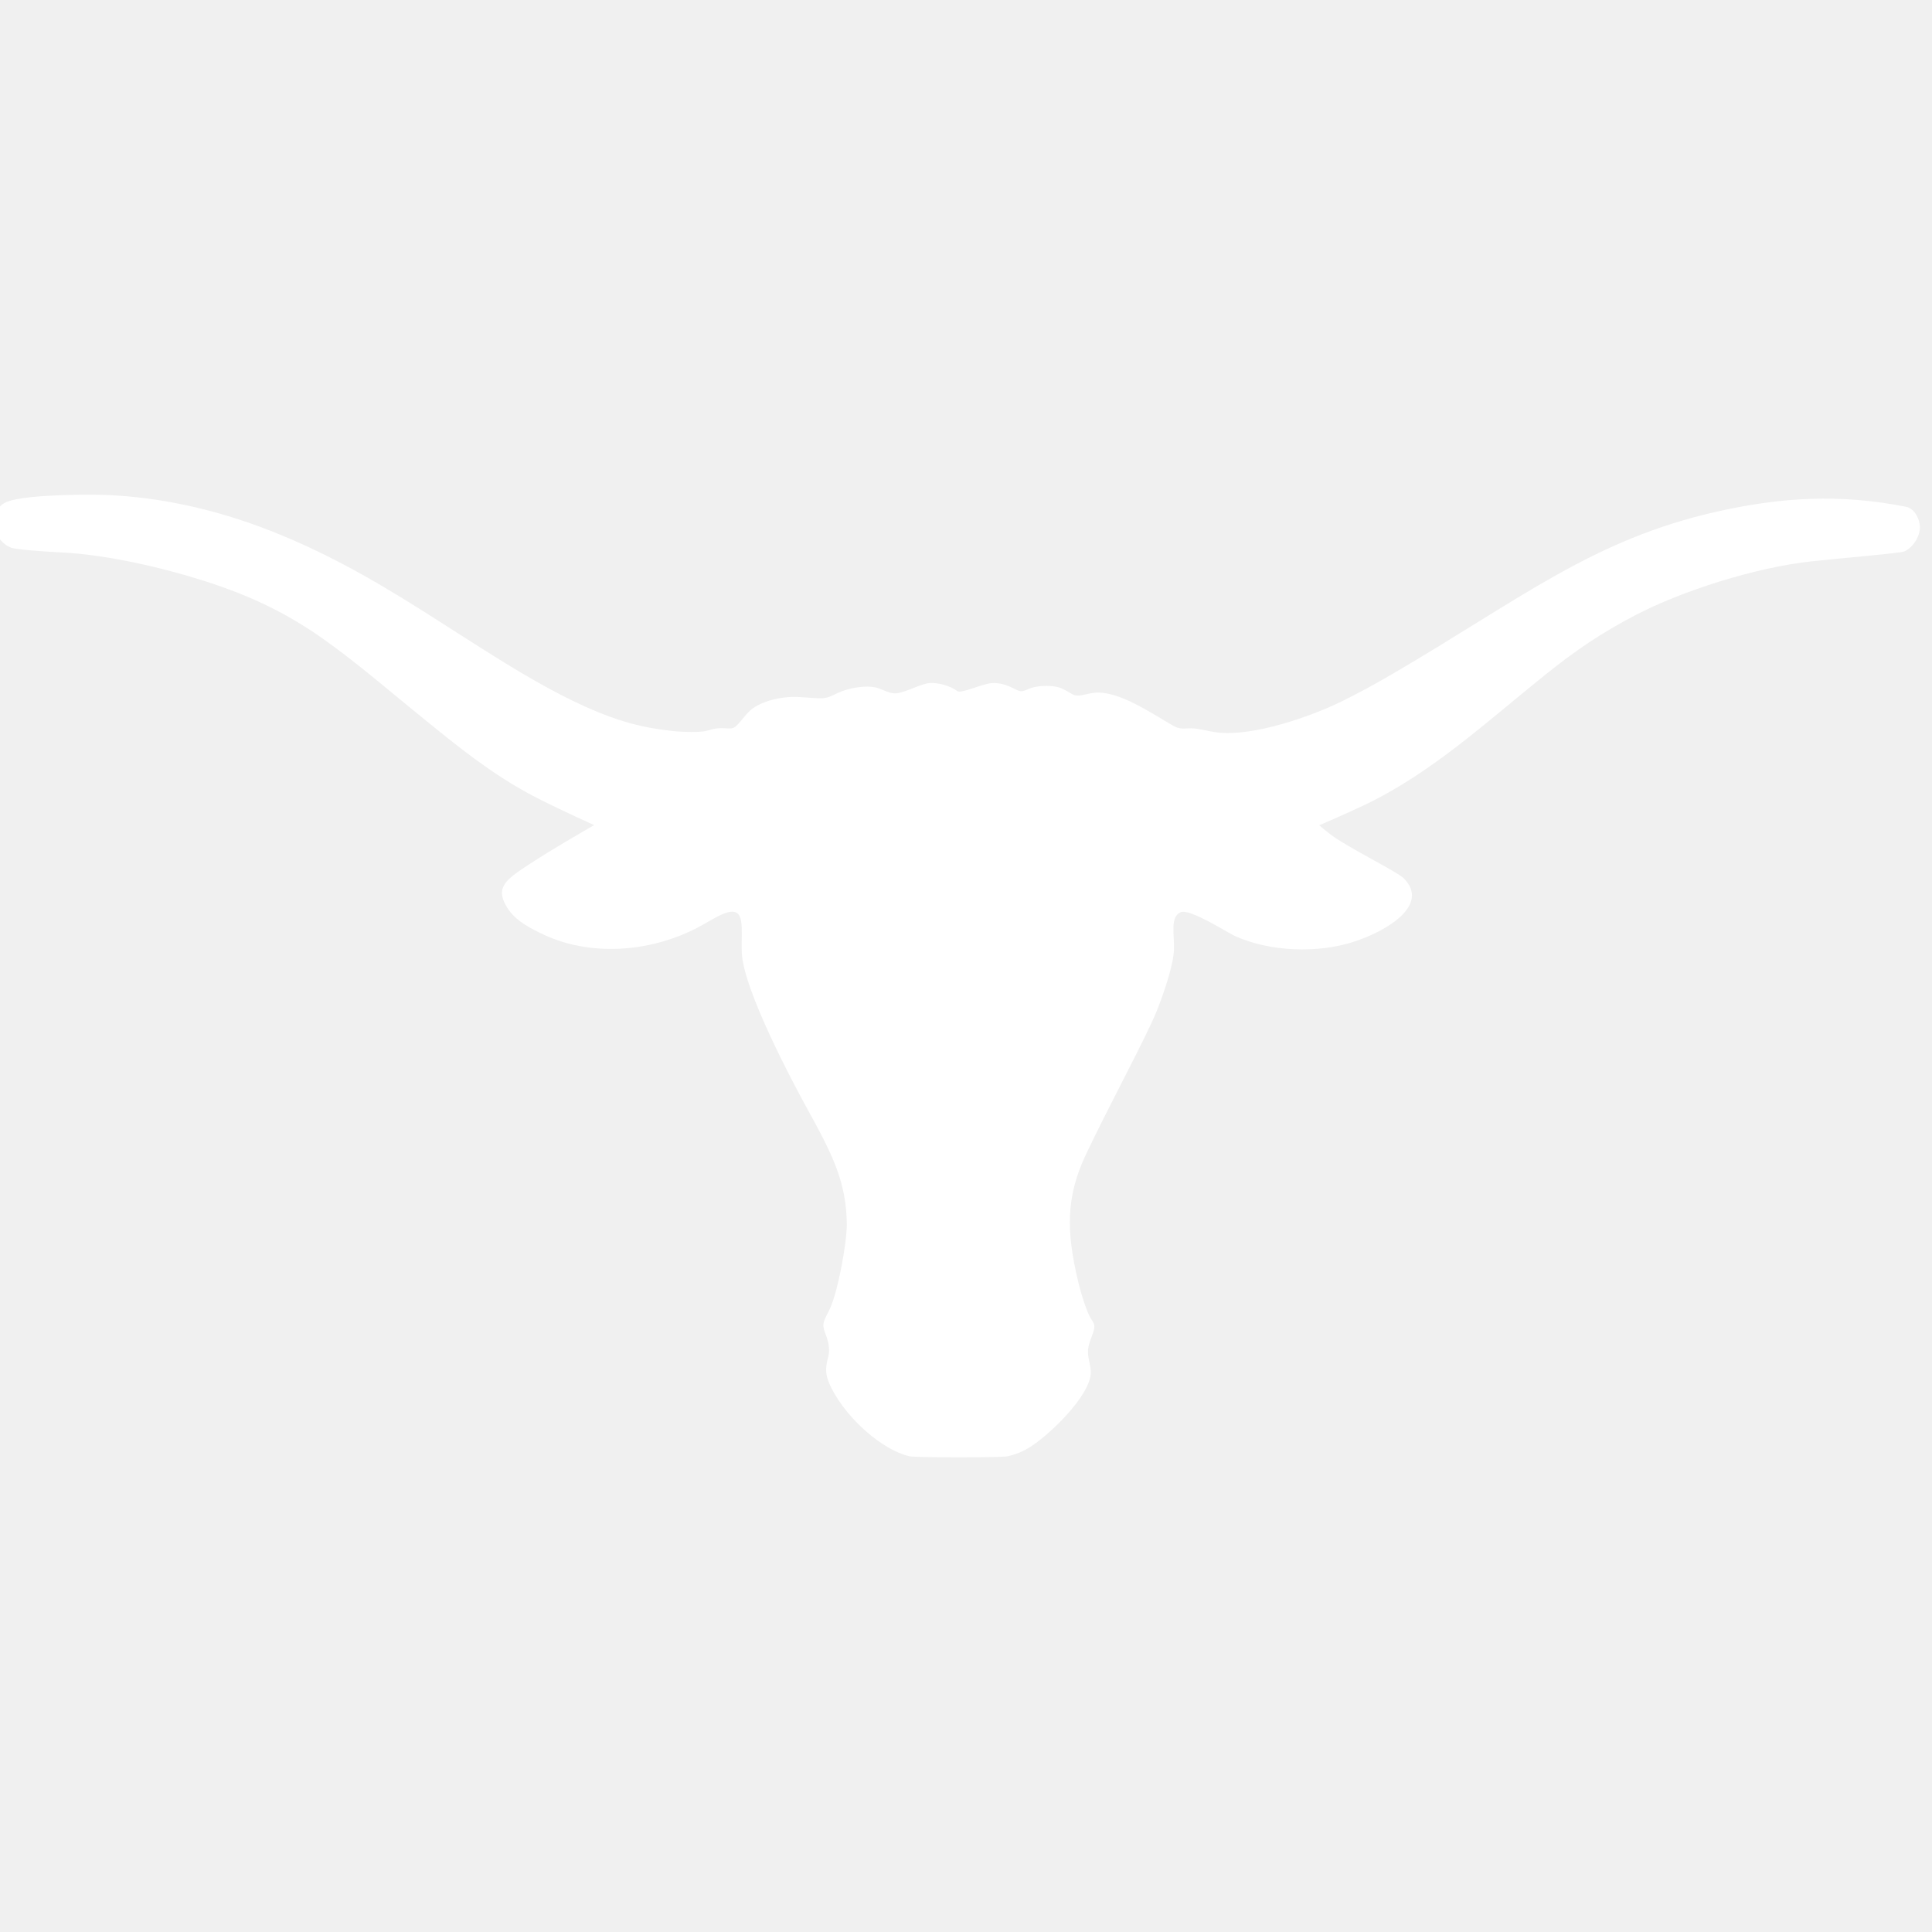
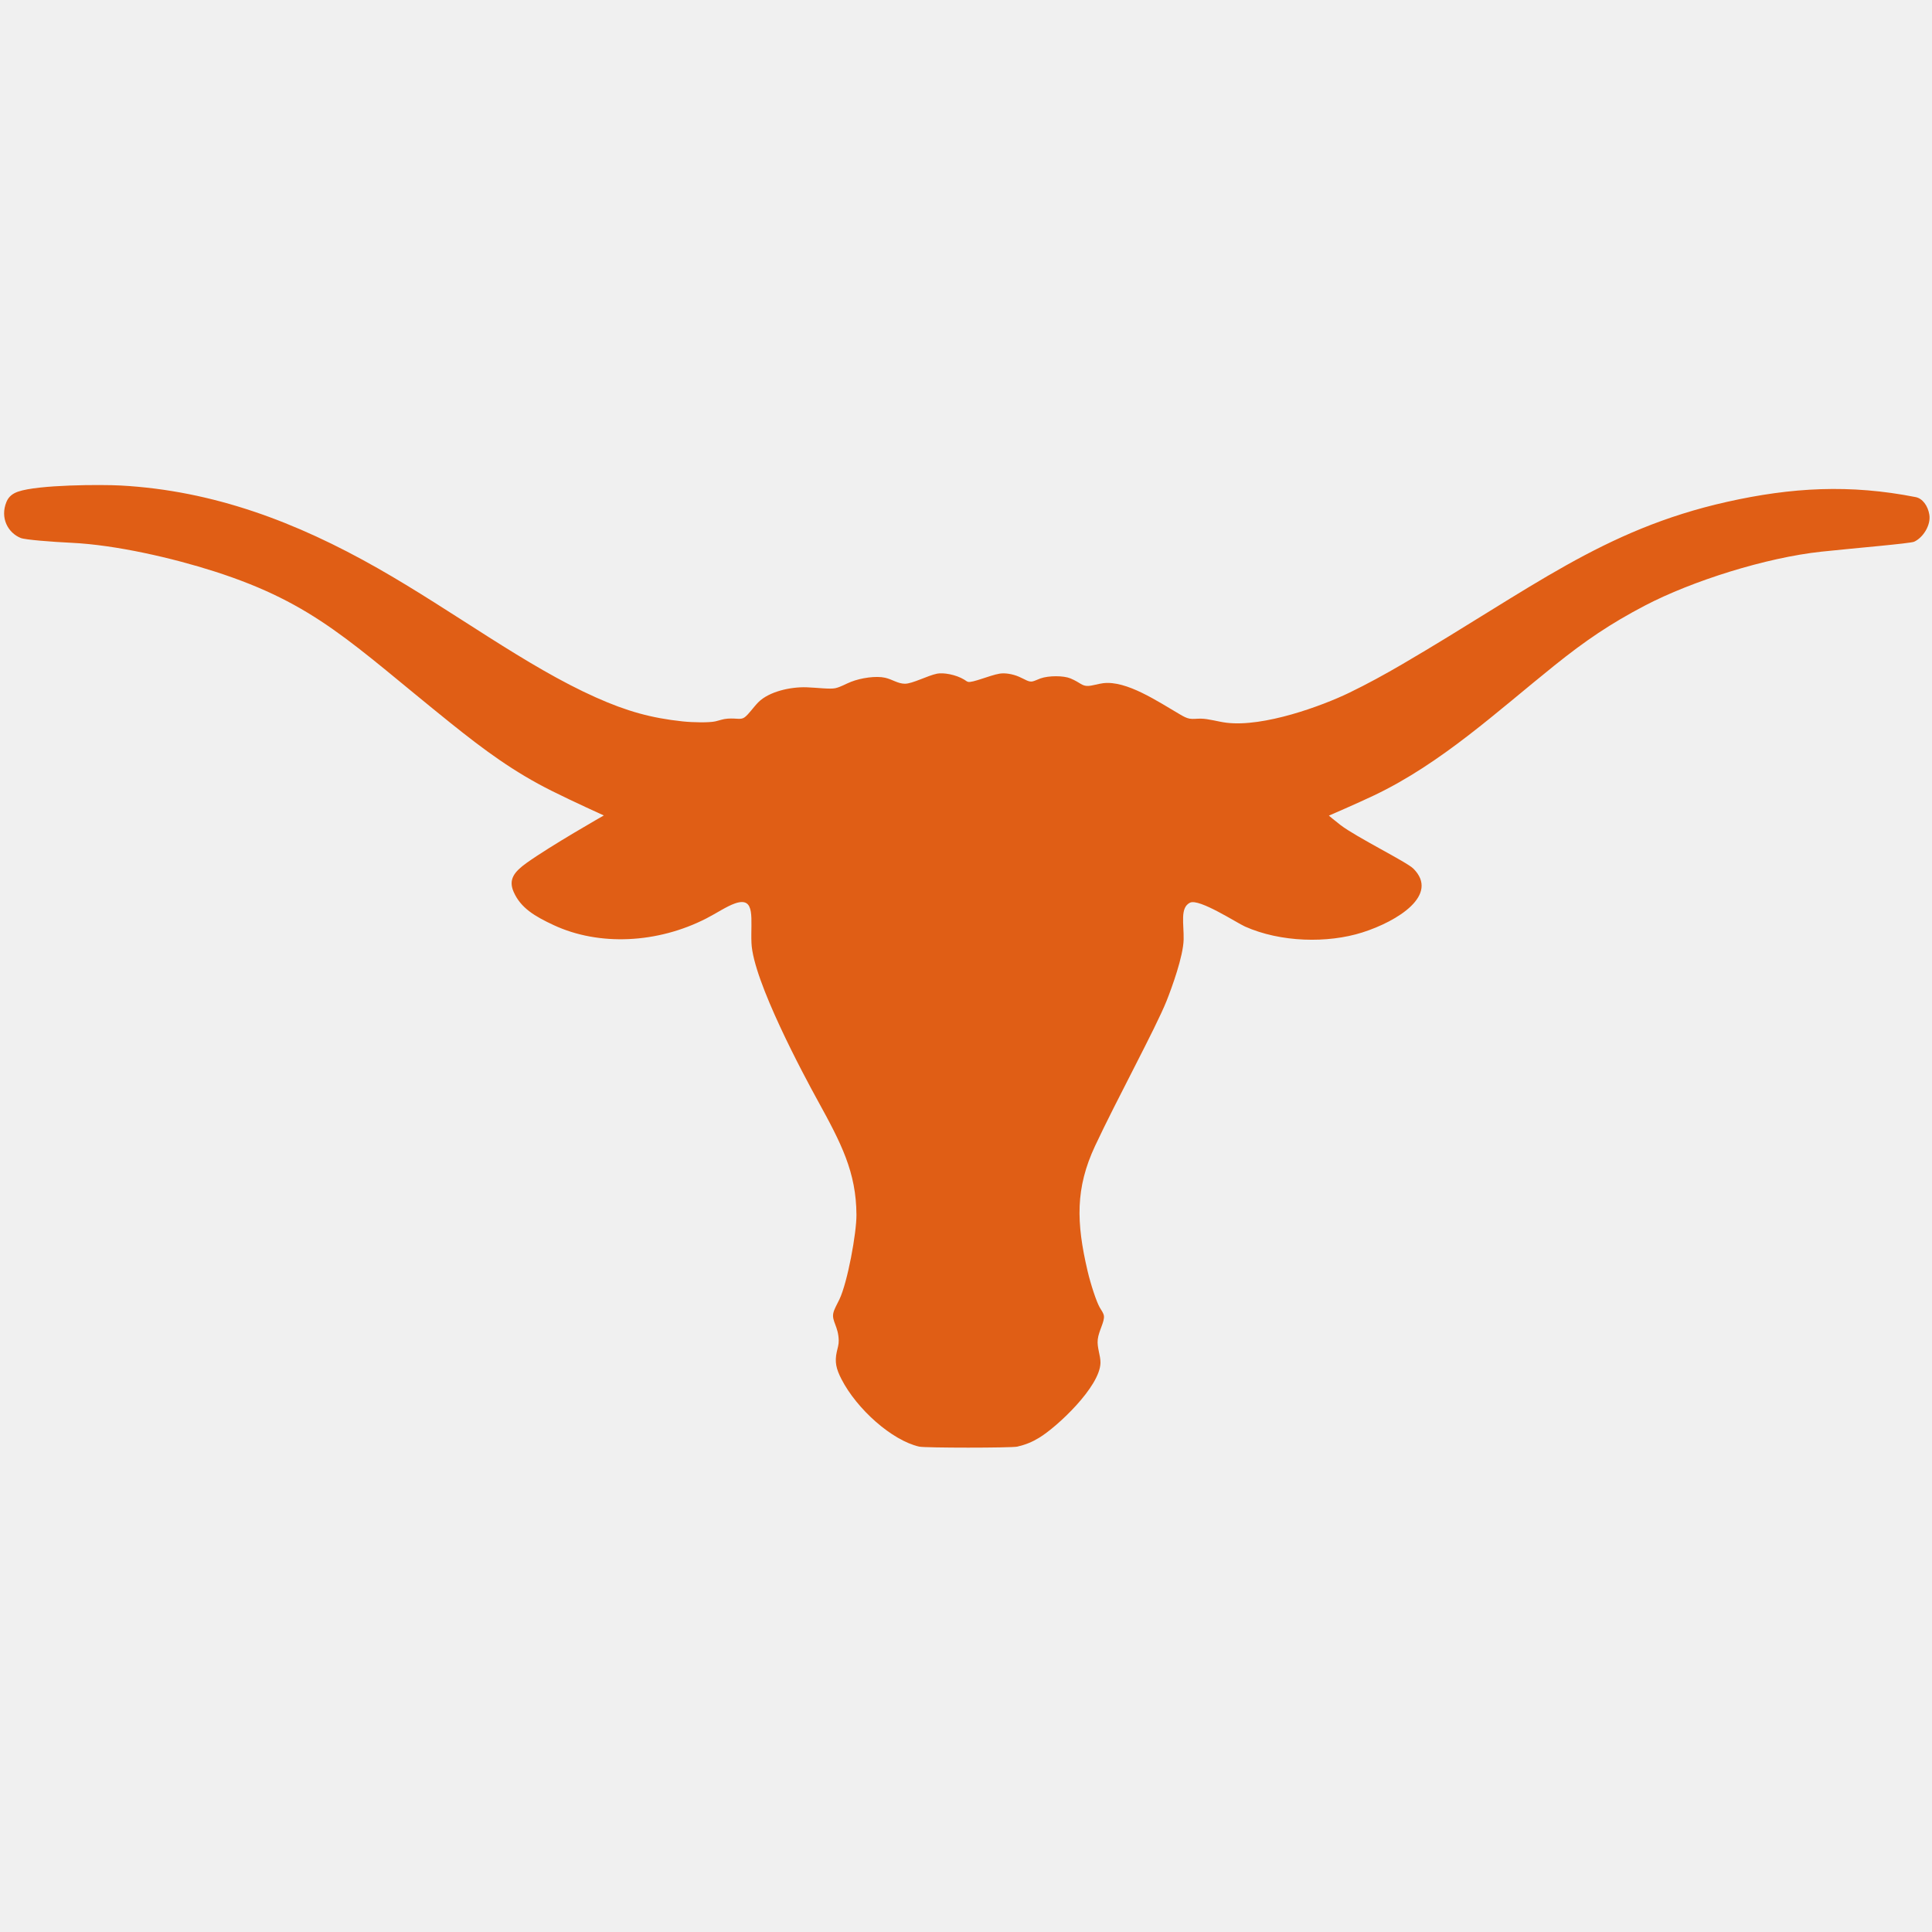
<svg xmlns="http://www.w3.org/2000/svg" width="200px" height="200px" viewBox="0 0 200 200" version="1.1">
  <g id="texas" stroke="none" stroke-width="1" fill="none" fill-rule="evenodd">
-     <g id="texas_BGD" fill="#FFFFFF">
-       <g id="texas" transform="translate(-1, 50)">
-         <g id="g10" transform="translate(100.6417, 50.85972) scale(-1, 1) rotate(-180) translate(-100.6417, -50.85972) translate(0.141693, 0.859724)" fill-rule="nonzero">
+     <g id="texas_BGL" fill="#E05E15">
+       <g id="texas" transform="translate(0, 50)">
+         <g id="g10" transform="translate(100.0354, 49.98371) scale(-1, 1) rotate(-180) translate(-100.0354, -49.98371) translate(0.141693, 0.107689)" fill-rule="nonzero">
          <g id="g12" transform="translate(0.255048, 0)">
            <path d="M62.11,65.444 C62.11,65.444 58.966,66.866 56.722,67.987 C52.791,69.95 49.745,72.202 46.208,75.043 C35.935,83.292 32.266,87.351 21.793,90.708 C17.51,92.081 11.615,93.453 6.975,93.671 C5.043,93.762 2.216,93.98 1.753,94.166 C0.432,94.696 -0.413,96.24 0.272,97.905 C0.507,98.477 0.943,98.78 1.471,98.964 C3.563,99.69 10.098,99.71 12.112,99.599 C21.689,99.073 30.278,95.828 38.711,91.033 C46.614,86.539 54.044,80.891 61.308,77.654 C64.515,76.224 67.012,75.53 70.241,75.184 C71.392,75.061 73.026,75.043 73.656,75.184 C74.083,75.28 74.453,75.435 74.926,75.466 C75.911,75.533 76.279,75.311 76.69,75.608 C77.095,75.899 77.615,76.67 78.102,77.16 C79.204,78.268 81.42,78.768 83.097,78.712 C84.158,78.677 85.522,78.494 86.075,78.618 C86.631,78.743 87.121,79.049 87.698,79.277 C88.739,79.687 90.29,79.914 91.229,79.7 C91.98,79.53 92.546,79.084 93.275,79.08 C94.056,79.074 95.623,79.924 96.617,80.124 C97.238,80.248 98.534,80.043 99.422,79.503 C99.576,79.409 99.669,79.318 99.807,79.277 C100.248,79.145 102.055,79.952 103.081,80.124 C103.629,80.215 104.406,80.097 105.078,79.809 C105.748,79.521 106.079,79.237 106.486,79.319 C106.719,79.366 107.014,79.523 107.314,79.63 C108.175,79.934 109.702,79.929 110.42,79.63 C111.469,79.191 111.588,78.825 112.254,78.853 C112.703,78.872 113.261,79.069 113.806,79.136 C116.228,79.43 119.424,77.265 121.779,75.89 C122.112,75.696 122.417,75.525 122.742,75.466 C123.103,75.401 123.489,75.472 123.911,75.466 C124.734,75.455 125.695,75.15 126.564,75.043 C130.418,74.567 136.466,76.784 139.279,78.148 C141.133,79.046 142.946,80.037 144.783,81.111 C158.094,88.888 165.497,95.019 178.371,97.905 C185.084,99.41 191.124,99.741 197.916,98.399 C198.628,98.258 199.183,97.491 199.328,96.579 C199.505,95.462 198.647,94.186 197.757,93.782 C197.348,93.596 191.555,93.115 188.179,92.754 C182.383,92.135 174.747,89.71 169.903,87.18 C166.304,85.299 163.701,83.525 160.519,80.97 C154.558,76.186 148.818,70.845 141.864,67.531 C140.066,66.673 137.169,65.427 137.169,65.427 C137.169,65.427 137.772,64.911 138.362,64.459 C140.022,63.188 145.215,60.637 145.912,59.943 C148.644,57.222 144.285,54.494 140.636,53.334 C137.047,52.193 132.173,52.3 128.483,53.945 C127.642,54.32 123.733,56.878 122.791,56.414 C121.735,55.895 122.169,54.234 122.133,52.599 C122.095,50.857 120.908,47.608 120.369,46.253 C119.256,43.458 115.197,36.013 112.96,31.224 C110.922,26.862 111.013,23.31 112.183,18.311 C112.513,16.902 113.104,15.103 113.453,14.501 C113.636,14.185 113.832,13.943 113.879,13.65 C113.972,13.063 113.34,12.088 113.242,11.198 C113.149,10.356 113.542,9.528 113.524,8.771 C113.465,6.301 109.059,2.165 107.173,1.023 C106.431,0.573 105.774,0.306 104.918,0.106 C104.316,-0.035 95.365,-0.035 94.752,0.106 C91.936,0.753 88.307,3.981 86.71,7.092 C86.162,8.16 85.995,8.86 86.227,9.922 C86.312,10.311 86.437,10.67 86.428,11.086 C86.398,12.542 85.702,13.078 85.864,13.908 C85.945,14.327 86.249,14.823 86.499,15.347 C87.343,17.121 88.272,22.204 88.263,24.097 C88.241,28.519 86.694,31.492 84.241,35.951 C82.815,38.543 77.573,48.311 77.396,52.223 C77.285,54.679 77.893,57.103 75.686,56.336 C74.81,56.031 73.774,55.323 72.739,54.792 C67.659,52.184 61.607,51.912 56.933,54.086 C54.966,55.001 53.498,55.868 52.77,57.544 C52.214,58.822 52.839,59.616 54.132,60.54 C56.65,62.338 62.11,65.444 62.11,65.444" id="path14" />
          </g>
        </g>
      </g>
    </g>
  </g>
</svg>
